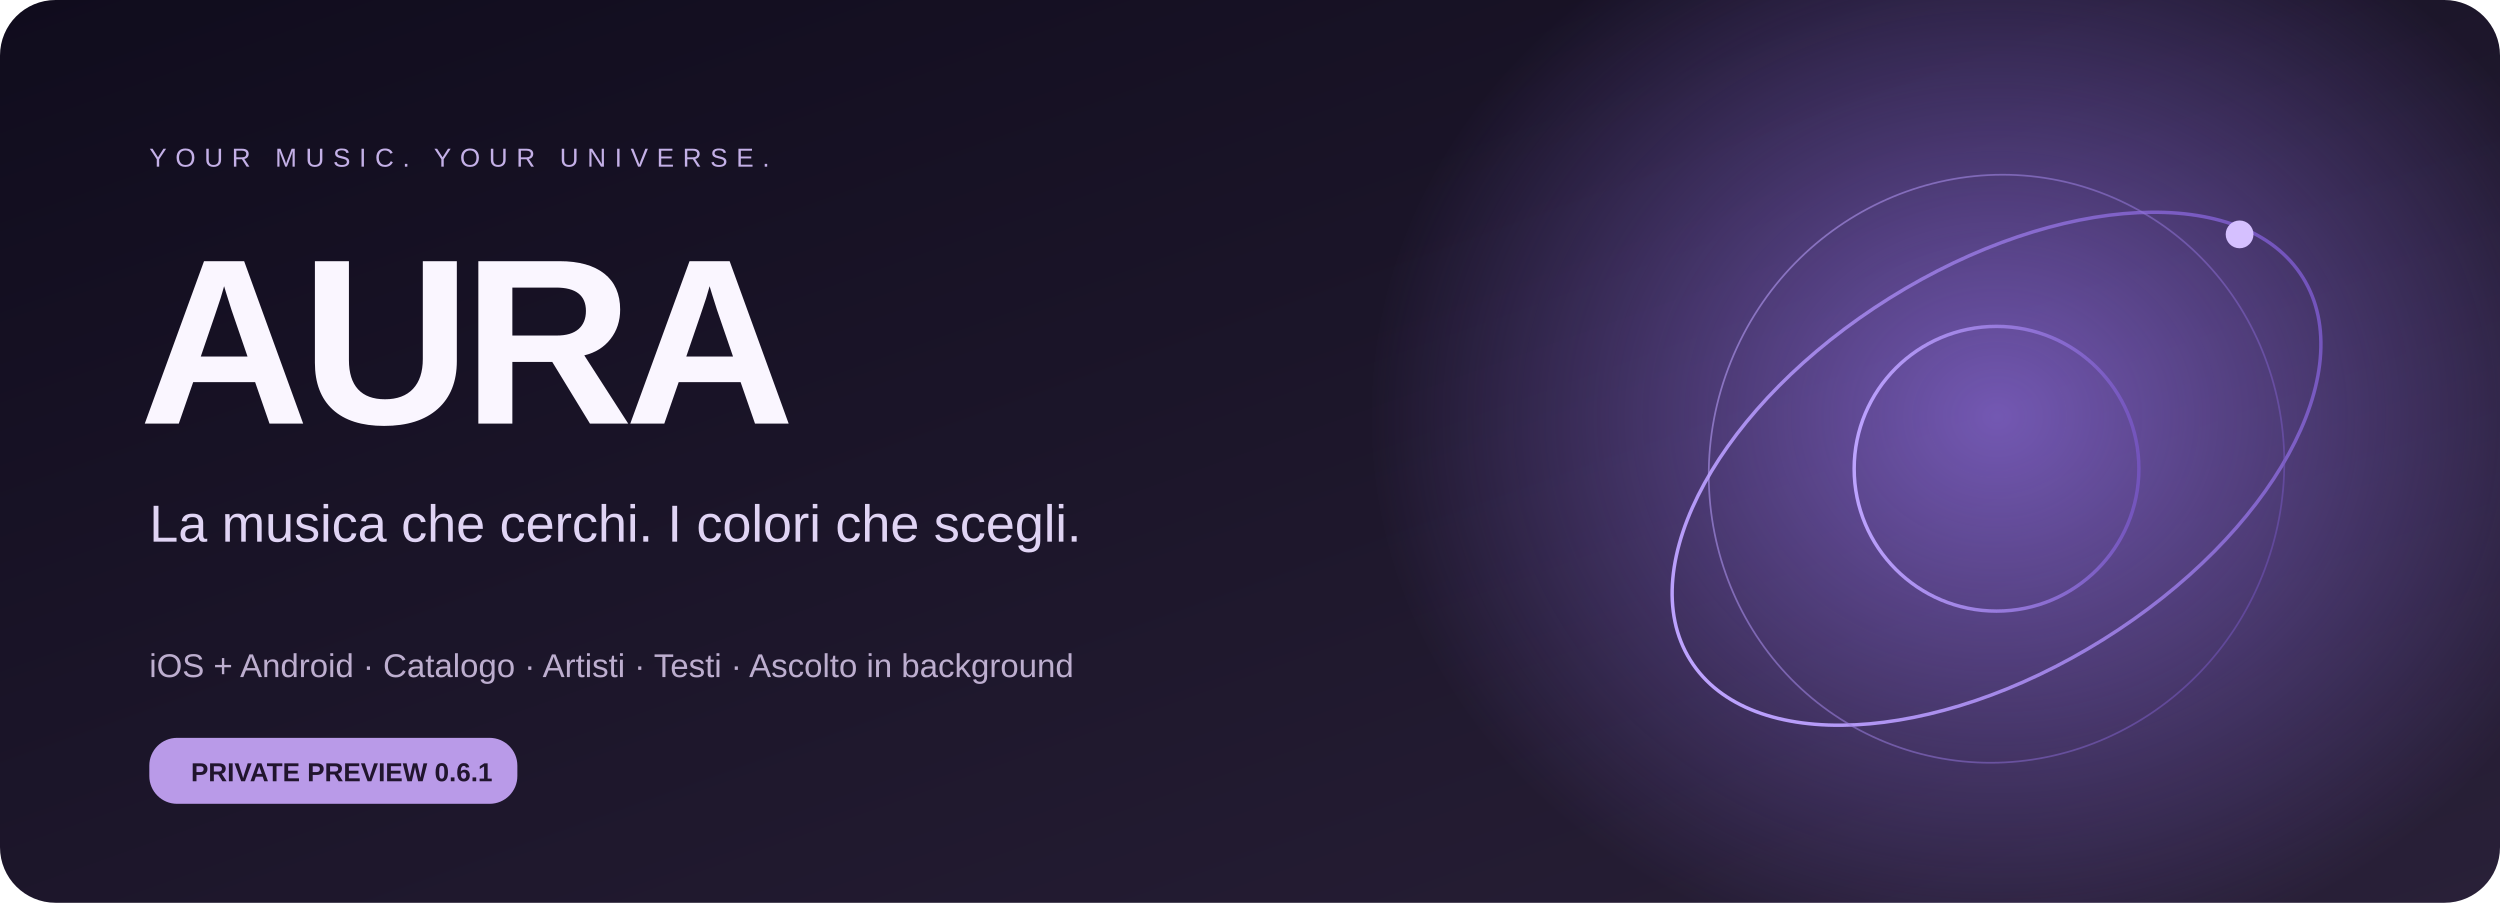
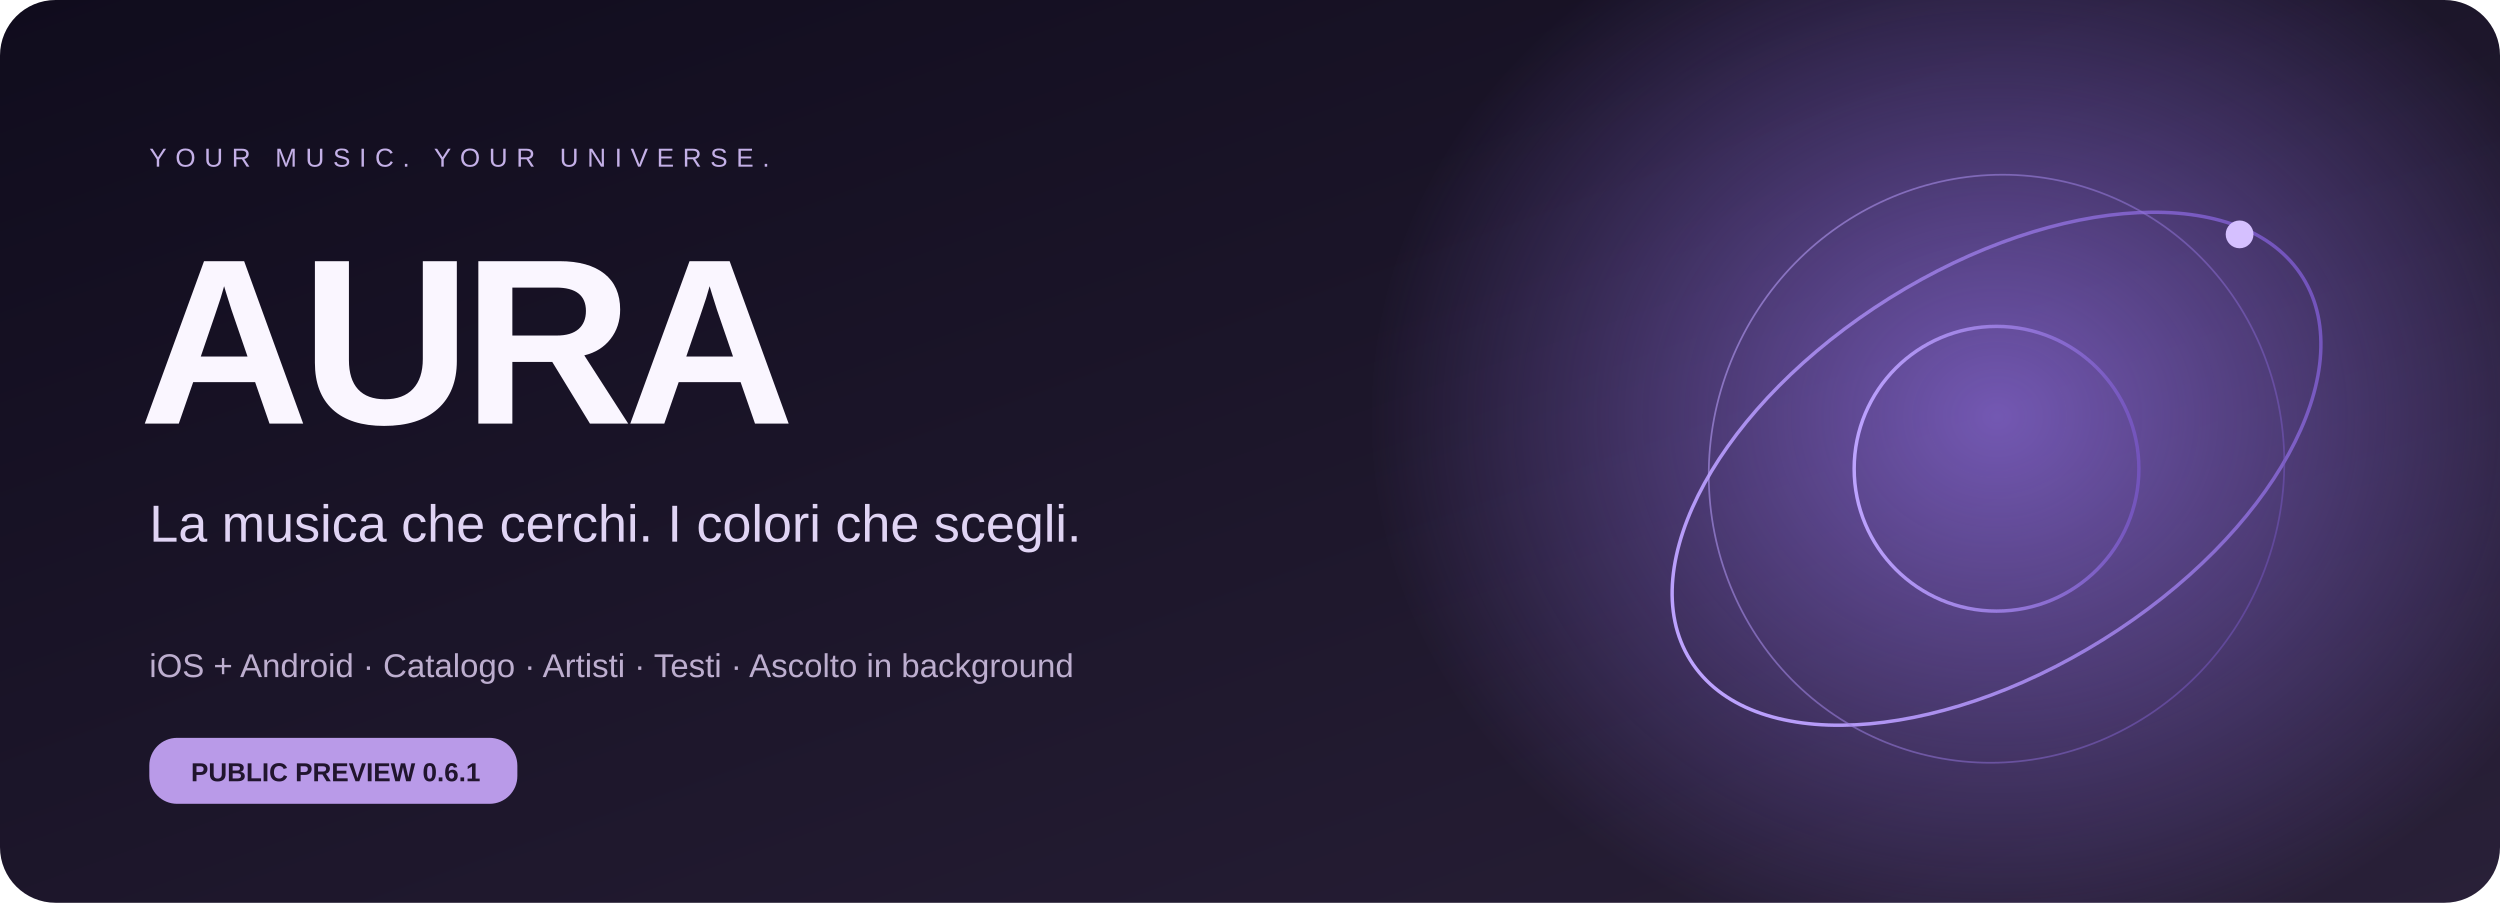
<svg xmlns="http://www.w3.org/2000/svg" width="1440" height="520" viewBox="0 0 1440 520">
  <defs>
    <linearGradient id="bg" x2="1" y2="1">
      <stop stop-color="#100c1d" />
      <stop offset="1" stop-color="#292038" />
    </linearGradient>
    <radialGradient id="glow">
      <stop stop-color="#a07afa" stop-opacity=".65" />
      <stop offset="1" stop-color="#a07afa" stop-opacity="0" />
    </radialGradient>
    <linearGradient id="line">
      <stop stop-color="#bda3ff" />
      <stop offset="1" stop-color="#7354bc" />
    </linearGradient>
  </defs>
  <rect width="1440" height="520" rx="32" fill="url(#bg)" />
  <ellipse cx="1150" cy="240" rx="360" ry="320" fill="url(#glow)" />
  <g fill="none" stroke="url(#line)">
    <ellipse cx="1150" cy="270" rx="208" ry="116" transform="rotate(-32 1150 270)" stroke-width="2" />
    <ellipse cx="1150" cy="270" rx="165" ry="170" transform="rotate(22 1150 270)" stroke-width="1" opacity=".55" />
    <circle cx="1150" cy="270" r="82" stroke-width="2" />
  </g>
  <circle cx="1290" cy="135" r="8" fill="#d5c0ff" />
  <text x="86" y="96" font-family="Arial,sans-serif" font-size="15" letter-spacing="5" fill="#c4b0e7">YOUR MUSIC. YOUR UNIVERSE.</text>
  <text x="80" y="244" font-family="Arial,sans-serif" font-weight="700" font-size="136" letter-spacing="-5" fill="#faf6ff">AURA</text>
  <text x="86" y="312" font-family="Arial,sans-serif" font-size="30" fill="#e0d4f4">La musica che cerchi. I colori che scegli.</text>
  <text x="86" y="390" font-family="Arial,sans-serif" font-size="19" fill="#bdaecf">iOS + Android · Catalogo · Artisti · Testi · Ascolto in background</text>
  <rect x="86" y="425" rx="16" width="212" height="38" fill="#b99ae8" />
-   <text x="110" y="450" font-family="Arial,sans-serif" font-size="15" font-weight="700" fill="#21152e">PRIVATE PREVIEW 0.6.1</text>
+   <text x="110" y="450" font-family="Arial,sans-serif" font-size="15" font-weight="700" fill="#21152e">PUBLIC PREVIEW 0.6.1</text>
</svg>
